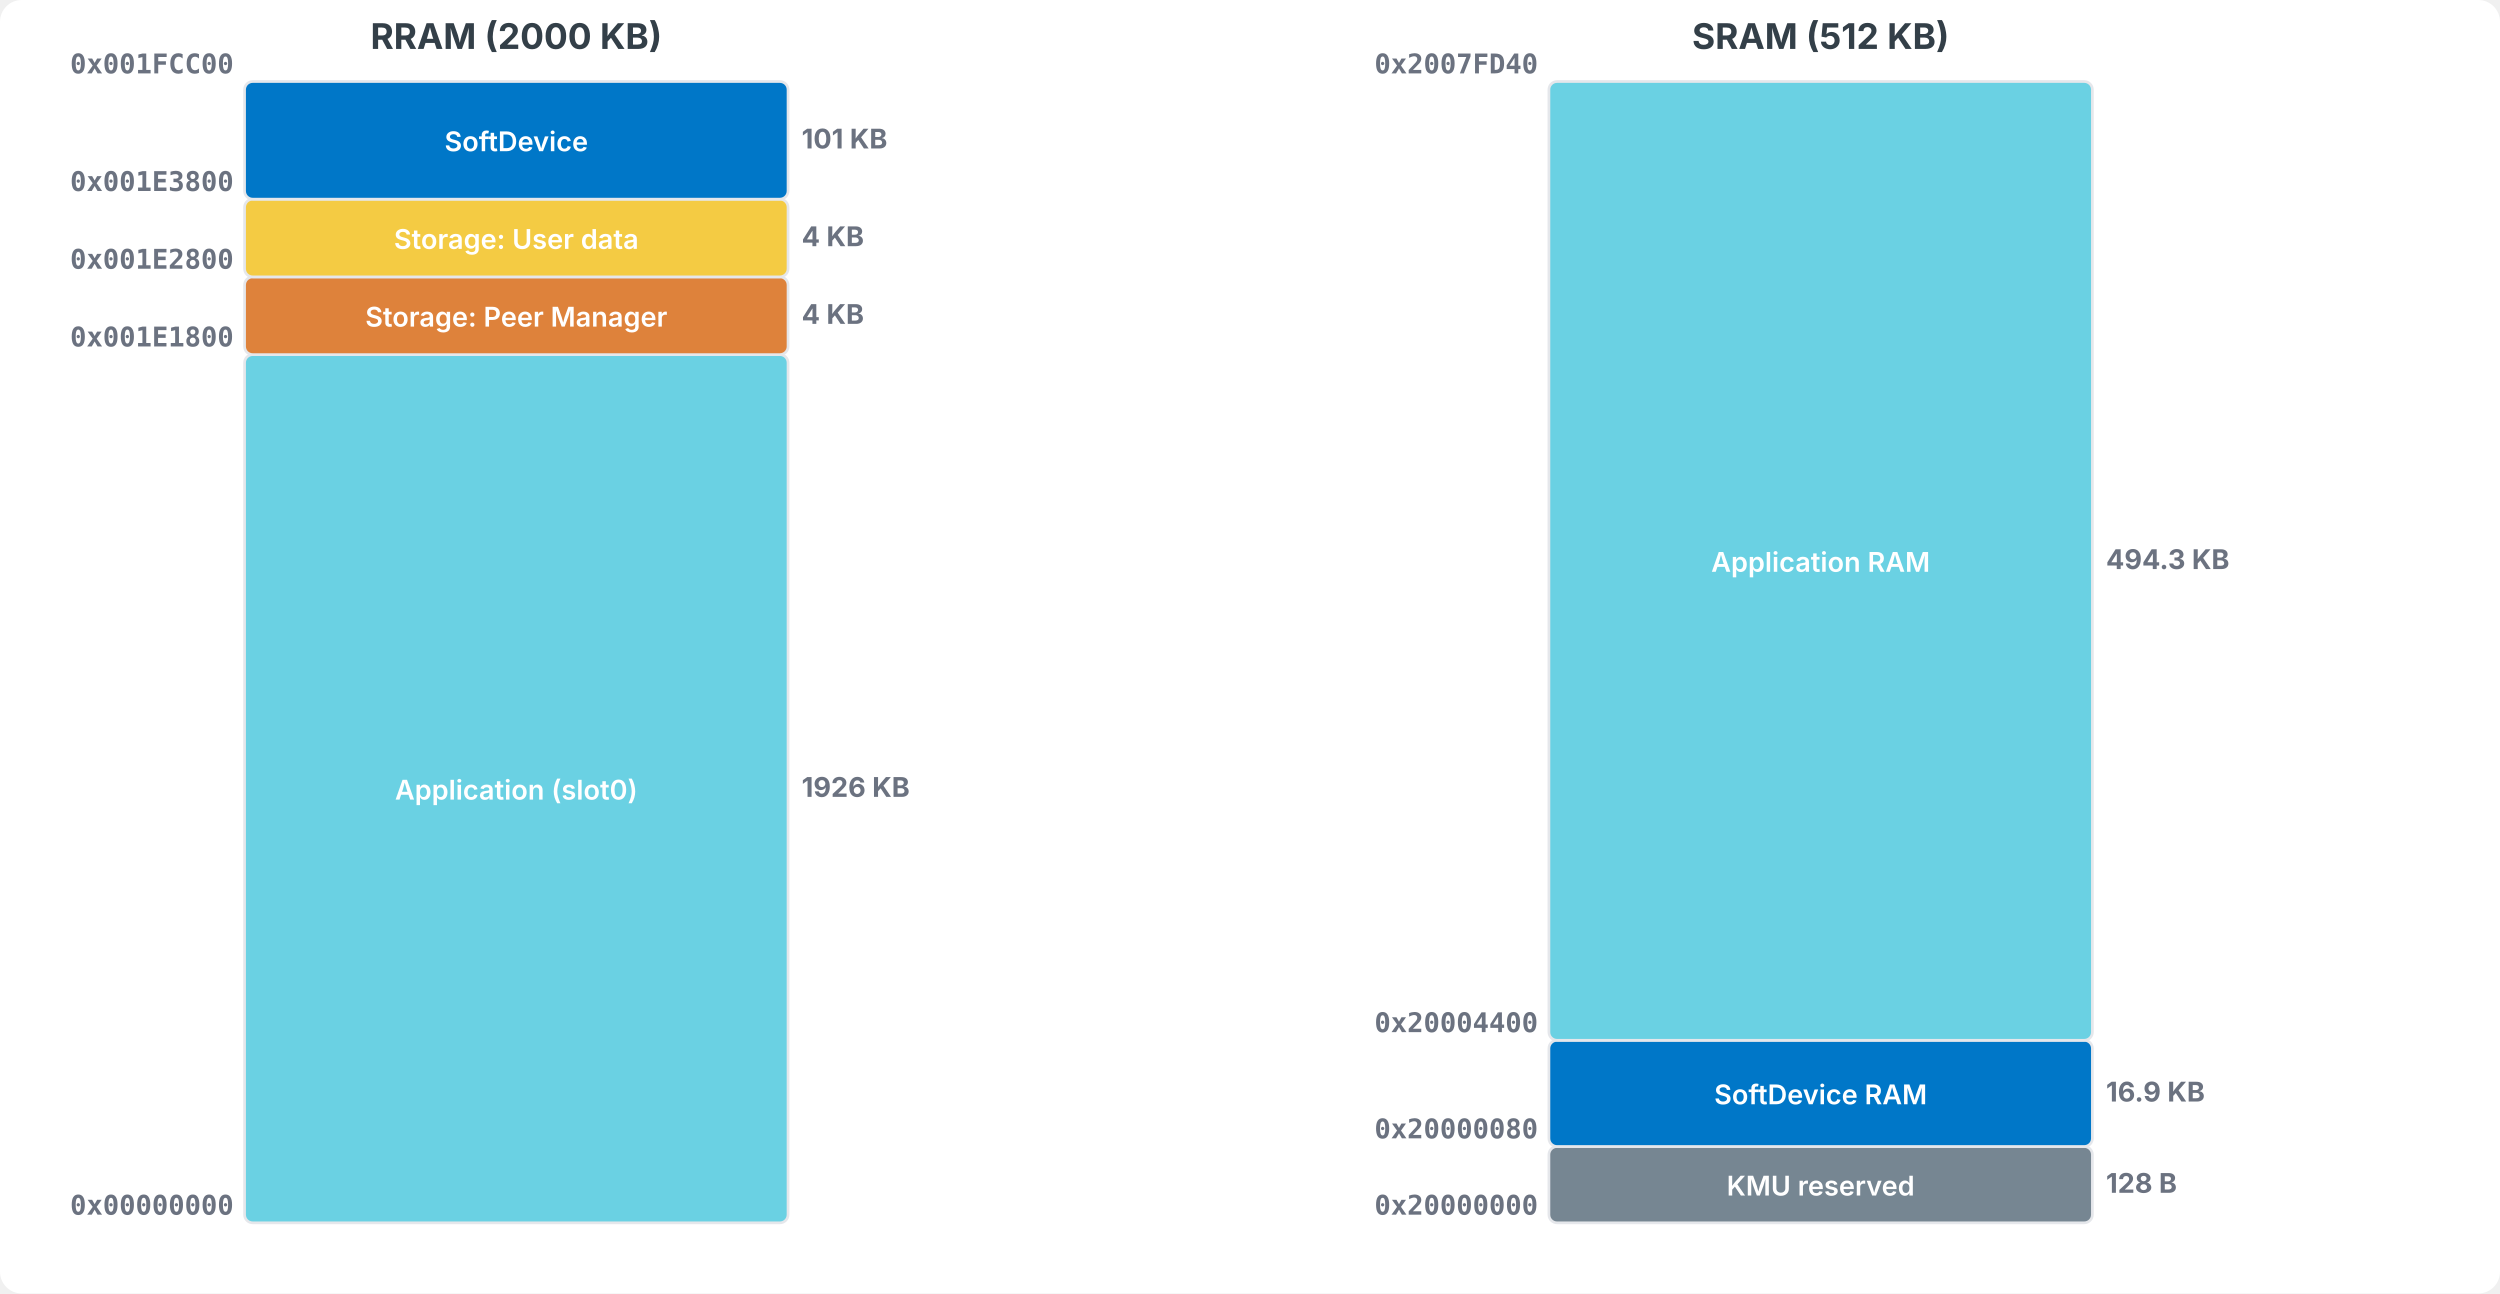
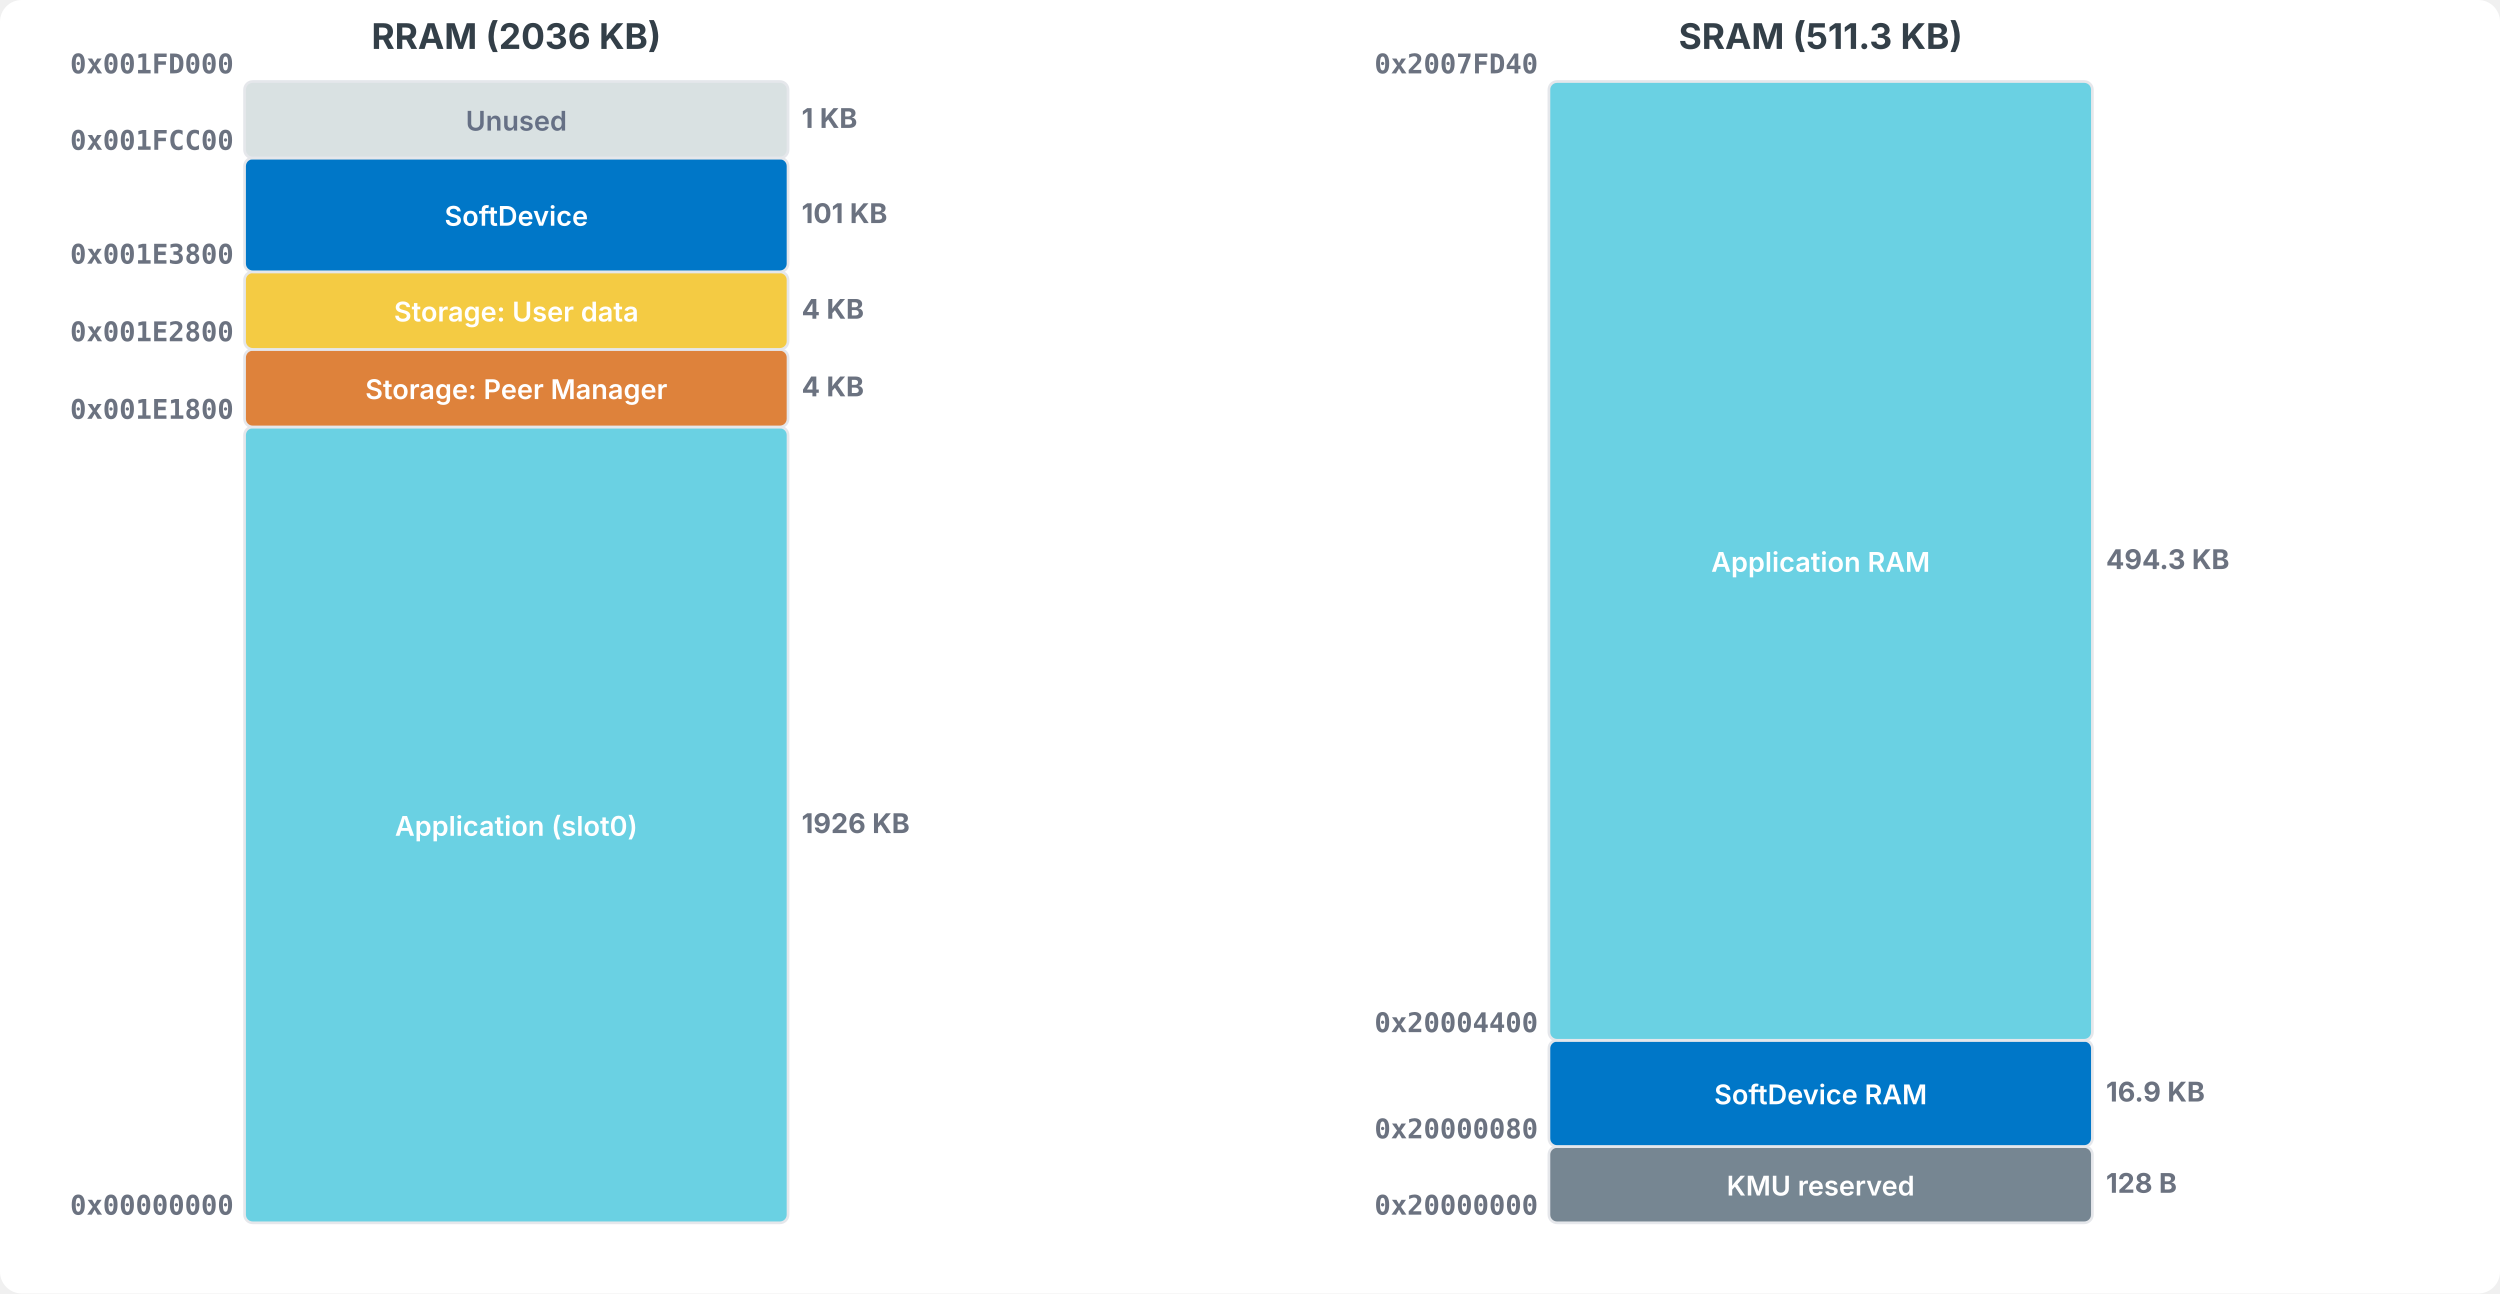
<svg xmlns="http://www.w3.org/2000/svg" viewBox="0 0 920 476" width="920" height="476" font-family="Inter, -apple-system, sans-serif">
  <rect width="100%" height="100%" fill="#ffffff" rx="8" />
-   <text x="190.0" y="18" text-anchor="middle" font-size="13" font-weight="bold" fill="#333f48">RRAM (2000 KB)</text>
-   <rect x="90" y="130.497" width="200" height="319.503" fill="#6ad1e3" rx="3" stroke="#e5e7eb" stroke-width="1" />
-   <text x="190.0" y="294.249" text-anchor="middle" font-size="10" font-weight="600" fill="#fff">Application (slot0)</text>
+   <text x="190.0" y="18" text-anchor="middle" font-size="13" font-weight="bold" fill="#333f48">RRAM (2036 KB)</text>
+   <rect x="90" y="157.128" width="200" height="292.872" fill="#6ad1e3" rx="3" stroke="#e5e7eb" stroke-width="1" />
+   <text x="190.0" y="307.564" text-anchor="middle" font-size="10" font-weight="600" fill="#fff">Application (slot0)</text>
  <text x="86" y="447.0" text-anchor="end" font-size="10" font-weight="bold" font-family="monospace" fill="#6b7280">0x00000000</text>
-   <text x="295" y="293.249" text-anchor="start" font-size="10" font-weight="bold" fill="#6b7280">1926 KB</text>
-   <rect x="90" y="101.892" width="200" height="28.605" fill="#de823b" rx="3" stroke="#e5e7eb" stroke-width="1" />
-   <text x="190.0" y="120.195" text-anchor="middle" font-size="10" font-weight="600" fill="#fff">Storage: Peer Manager</text>
-   <text x="86" y="127.497" text-anchor="end" font-size="10" font-weight="bold" font-family="monospace" fill="#6b7280">0x001E1800</text>
-   <text x="295" y="119.195" text-anchor="start" font-size="10" font-weight="bold" fill="#6b7280">4 KB</text>
-   <rect x="90" y="73.286" width="200" height="28.605" fill="#f4cb43" rx="3" stroke="#e5e7eb" stroke-width="1" />
-   <text x="190.0" y="91.589" text-anchor="middle" font-size="10" font-weight="600" fill="#fff">Storage: User data</text>
-   <text x="86" y="98.892" text-anchor="end" font-size="10" font-weight="bold" font-family="monospace" fill="#6b7280">0x001E2800</text>
-   <text x="295" y="90.589" text-anchor="start" font-size="10" font-weight="bold" fill="#6b7280">4 KB</text>
-   <rect x="90" y="30" width="200" height="43.286" fill="#0077c8" rx="3" stroke="#e5e7eb" stroke-width="1" />
-   <text x="190.0" y="55.643" text-anchor="middle" font-size="10" font-weight="600" fill="#fff">SoftDevice</text>
-   <text x="86" y="70.286" text-anchor="end" font-size="10" font-weight="bold" font-family="monospace" fill="#6b7280">0x001E3800</text>
-   <text x="295" y="54.643" text-anchor="start" font-size="10" font-weight="bold" fill="#6b7280">101 KB</text>
-   <text x="86" y="27" text-anchor="end" font-size="10" font-weight="bold" font-family="monospace" fill="#6b7280">0x001FCC00</text>
-   <text x="670.0" y="18" text-anchor="middle" font-size="13" font-weight="bold" fill="#333f48">SRAM (512 KB)</text>
+   <text x="295" y="306.564" text-anchor="start" font-size="10" font-weight="bold" fill="#6b7280">1926 KB</text>
+   <rect x="90" y="128.578" width="200" height="28.55" fill="#de823b" rx="3" stroke="#e5e7eb" stroke-width="1" />
+   <text x="190.0" y="146.853" text-anchor="middle" font-size="10" font-weight="600" fill="#fff">Storage: Peer Manager</text>
+   <text x="86" y="154.128" text-anchor="end" font-size="10" font-weight="bold" font-family="monospace" fill="#6b7280">0x001E1800</text>
+   <text x="295" y="145.853" text-anchor="start" font-size="10" font-weight="bold" fill="#6b7280">4 KB</text>
+   <rect x="90" y="100.028" width="200" height="28.55" fill="#f4cb43" rx="3" stroke="#e5e7eb" stroke-width="1" />
+   <text x="190.0" y="118.303" text-anchor="middle" font-size="10" font-weight="600" fill="#fff">Storage: User data</text>
+   <text x="86" y="125.578" text-anchor="end" font-size="10" font-weight="bold" font-family="monospace" fill="#6b7280">0x001E2800</text>
+   <text x="295" y="117.303" text-anchor="start" font-size="10" font-weight="bold" fill="#6b7280">4 KB</text>
+   <rect x="90" y="58.138" width="200" height="41.89" fill="#0077c8" rx="3" stroke="#e5e7eb" stroke-width="1" />
+   <text x="190.0" y="83.083" text-anchor="middle" font-size="10" font-weight="600" fill="#fff">SoftDevice</text>
+   <text x="86" y="97.028" text-anchor="end" font-size="10" font-weight="bold" font-family="monospace" fill="#6b7280">0x001E3800</text>
+   <text x="295" y="82.083" text-anchor="start" font-size="10" font-weight="bold" fill="#6b7280">101 KB</text>
+   <rect x="90" y="30" width="200" height="28.138" fill="#d9e1e2" rx="3" stroke="#e5e7eb" stroke-width="1" />
+   <text x="190.0" y="48.069" text-anchor="middle" font-size="10" font-weight="600" fill="#667085">Unused</text>
+   <text x="86" y="55.138" text-anchor="end" font-size="10" font-weight="bold" font-family="monospace" fill="#6b7280">0x001FCC00</text>
+   <text x="295" y="47.069" text-anchor="start" font-size="10" font-weight="bold" fill="#6b7280">1 KB</text>
+   <text x="86" y="27" text-anchor="end" font-size="10" font-weight="bold" font-family="monospace" fill="#6b7280">0x001FD000</text>
+   <text x="670.0" y="18" text-anchor="middle" font-size="13" font-weight="bold" fill="#333f48">SRAM (511.3 KB)</text>
  <rect x="570" y="421.918" width="200" height="28.082" fill="#768692" rx="3" stroke="#e5e7eb" stroke-width="1" />
  <text x="670.0" y="439.959" text-anchor="middle" font-size="10" font-weight="600" fill="#fff">KMU reserved</text>
  <text x="566" y="447.0" text-anchor="end" font-size="10" font-weight="bold" font-family="monospace" fill="#6b7280">0x20000000</text>
  <text x="775" y="438.959" text-anchor="start" font-size="10" font-weight="bold" fill="#6b7280">128 B</text>
  <rect x="570" y="382.829" width="200" height="39.089" fill="#0077c8" rx="3" stroke="#e5e7eb" stroke-width="1" />
  <text x="670.0" y="406.373" text-anchor="middle" font-size="10" font-weight="600" fill="#fff">SoftDevice RAM</text>
  <text x="566" y="418.918" text-anchor="end" font-size="10" font-weight="bold" font-family="monospace" fill="#6b7280">0x20000080</text>
  <text x="775" y="405.373" text-anchor="start" font-size="10" font-weight="bold" fill="#6b7280">16.9 KB</text>
  <rect x="570" y="30.0" width="200" height="352.829" fill="#6ad1e3" rx="3" stroke="#e5e7eb" stroke-width="1" />
  <text x="670.0" y="210.414" text-anchor="middle" font-size="10" font-weight="600" fill="#fff">Application RAM</text>
  <text x="566" y="379.829" text-anchor="end" font-size="10" font-weight="bold" font-family="monospace" fill="#6b7280">0x20004400</text>
  <text x="775" y="209.414" text-anchor="start" font-size="10" font-weight="bold" fill="#6b7280">494.3 KB</text>
  <text x="566" y="27.0" text-anchor="end" font-size="10" font-weight="bold" font-family="monospace" fill="#6b7280">0x2007FD40</text>
</svg>
